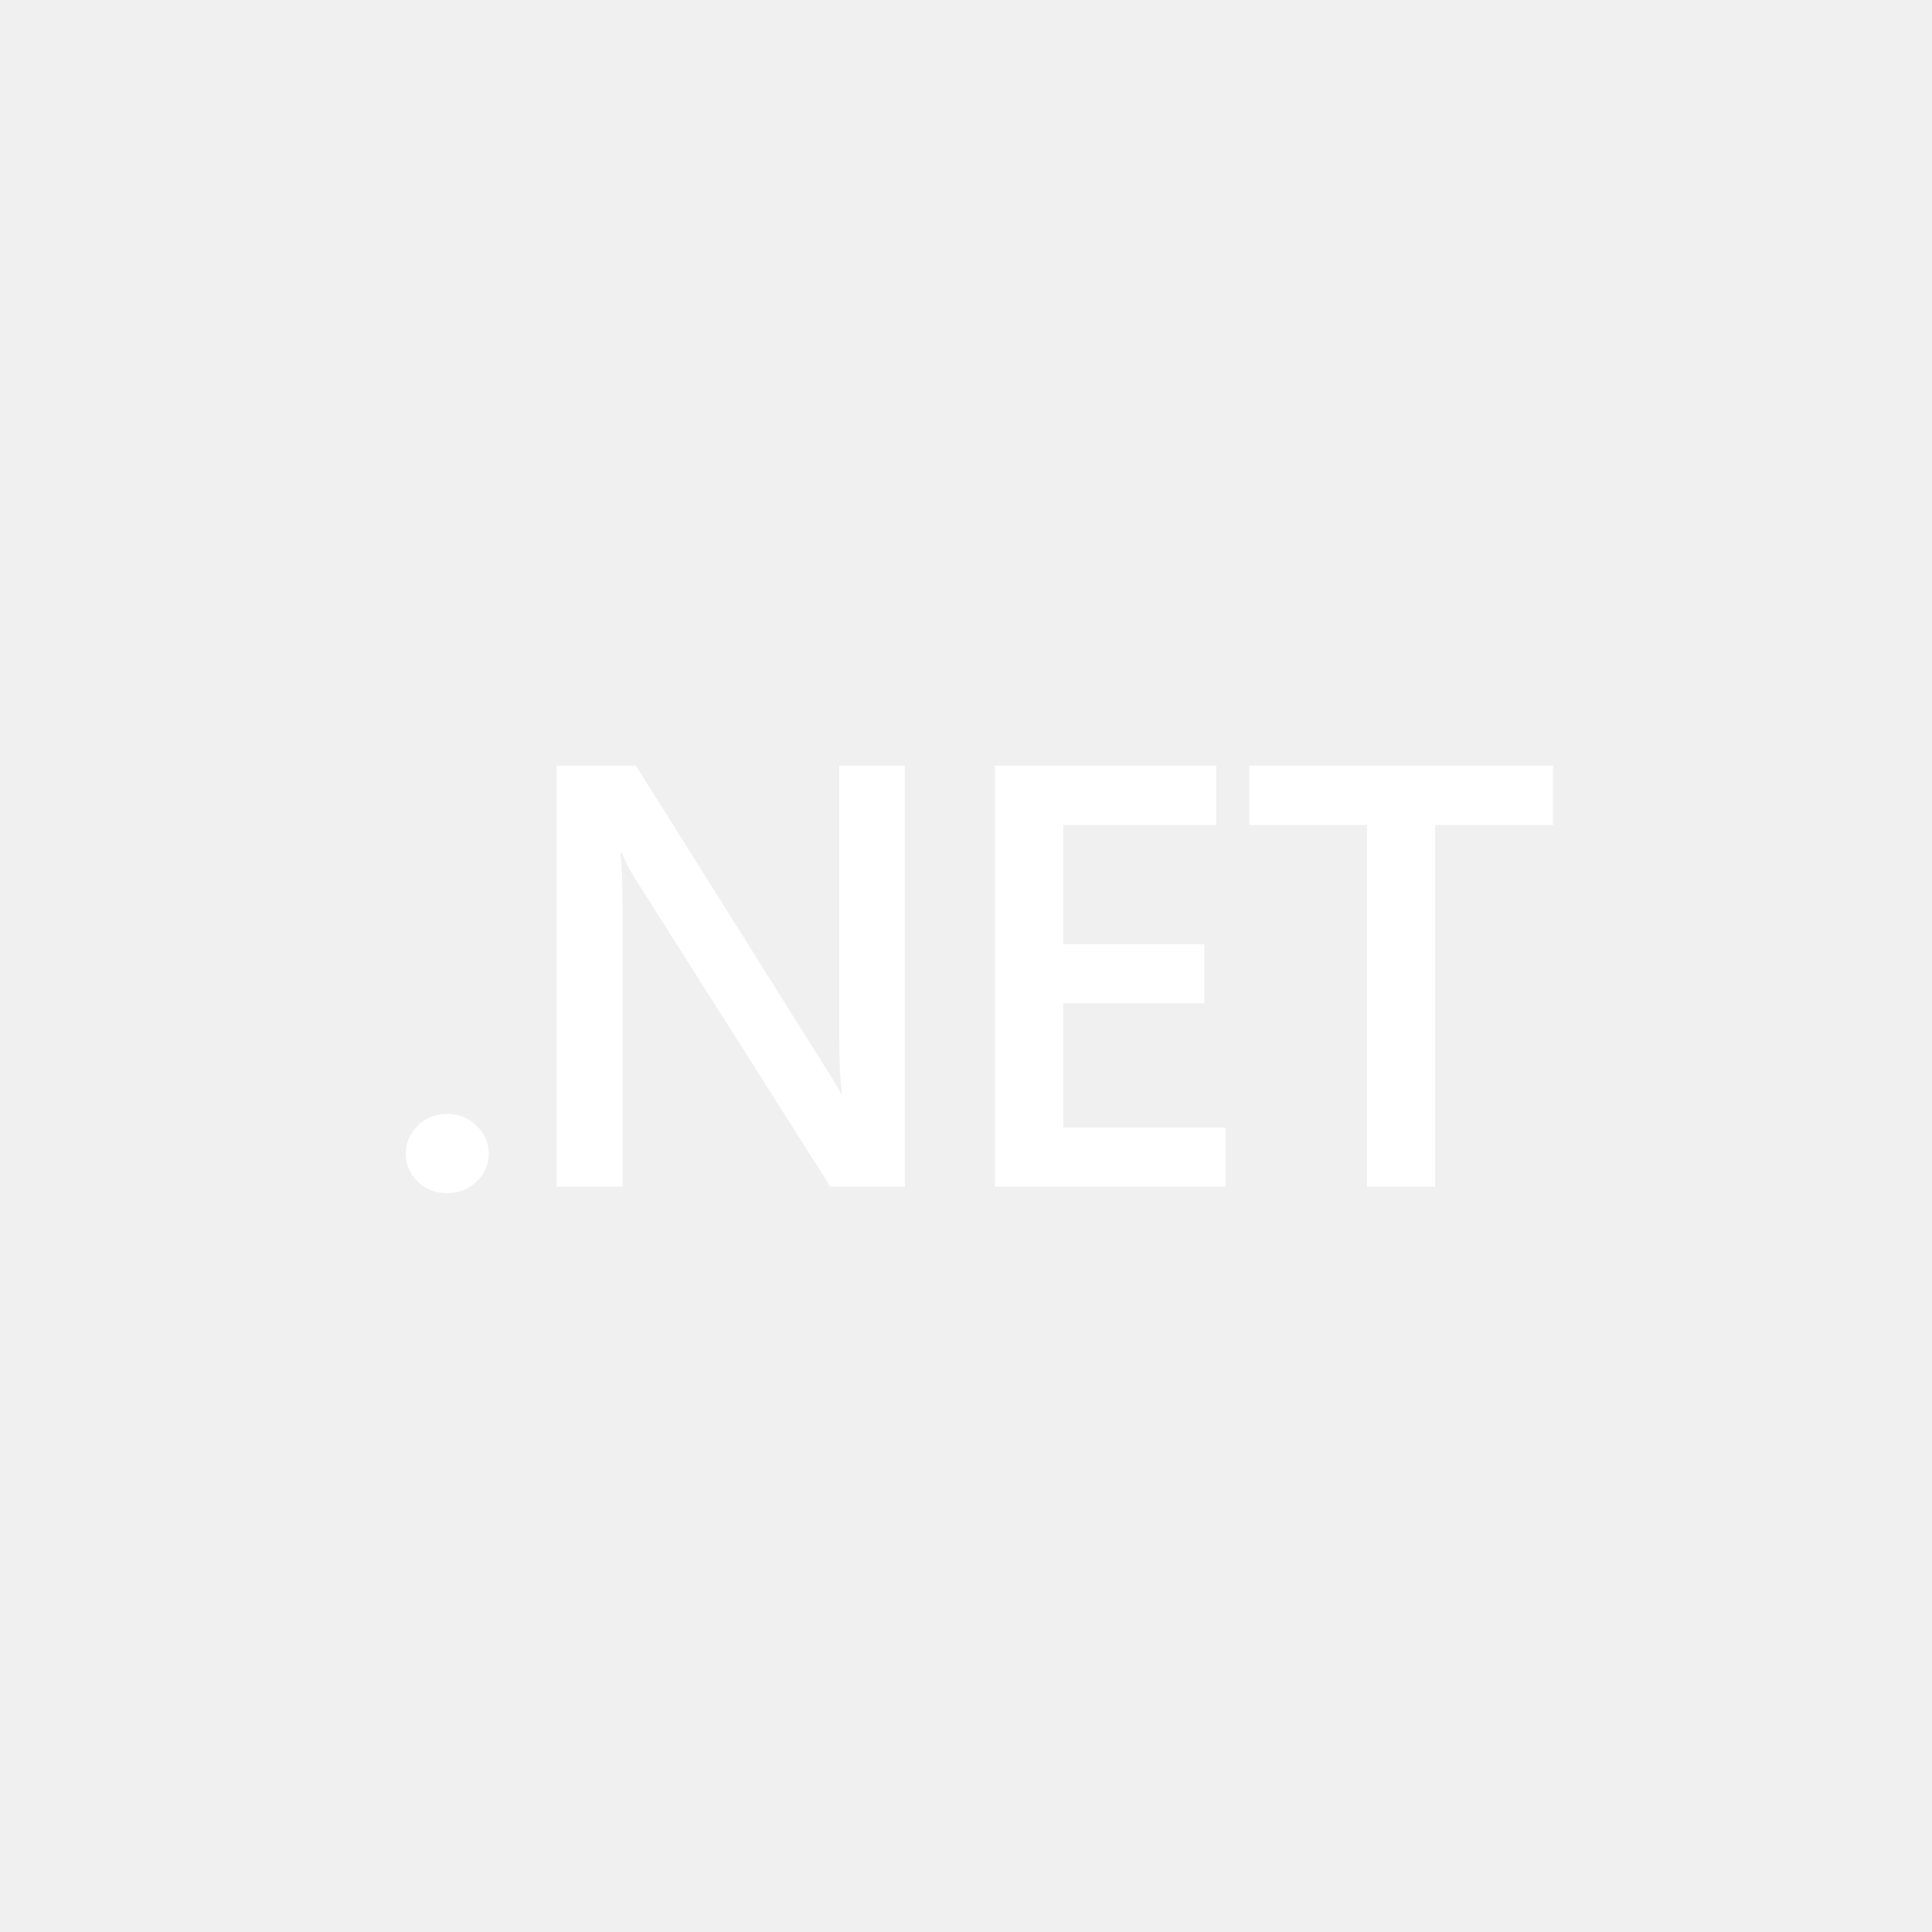
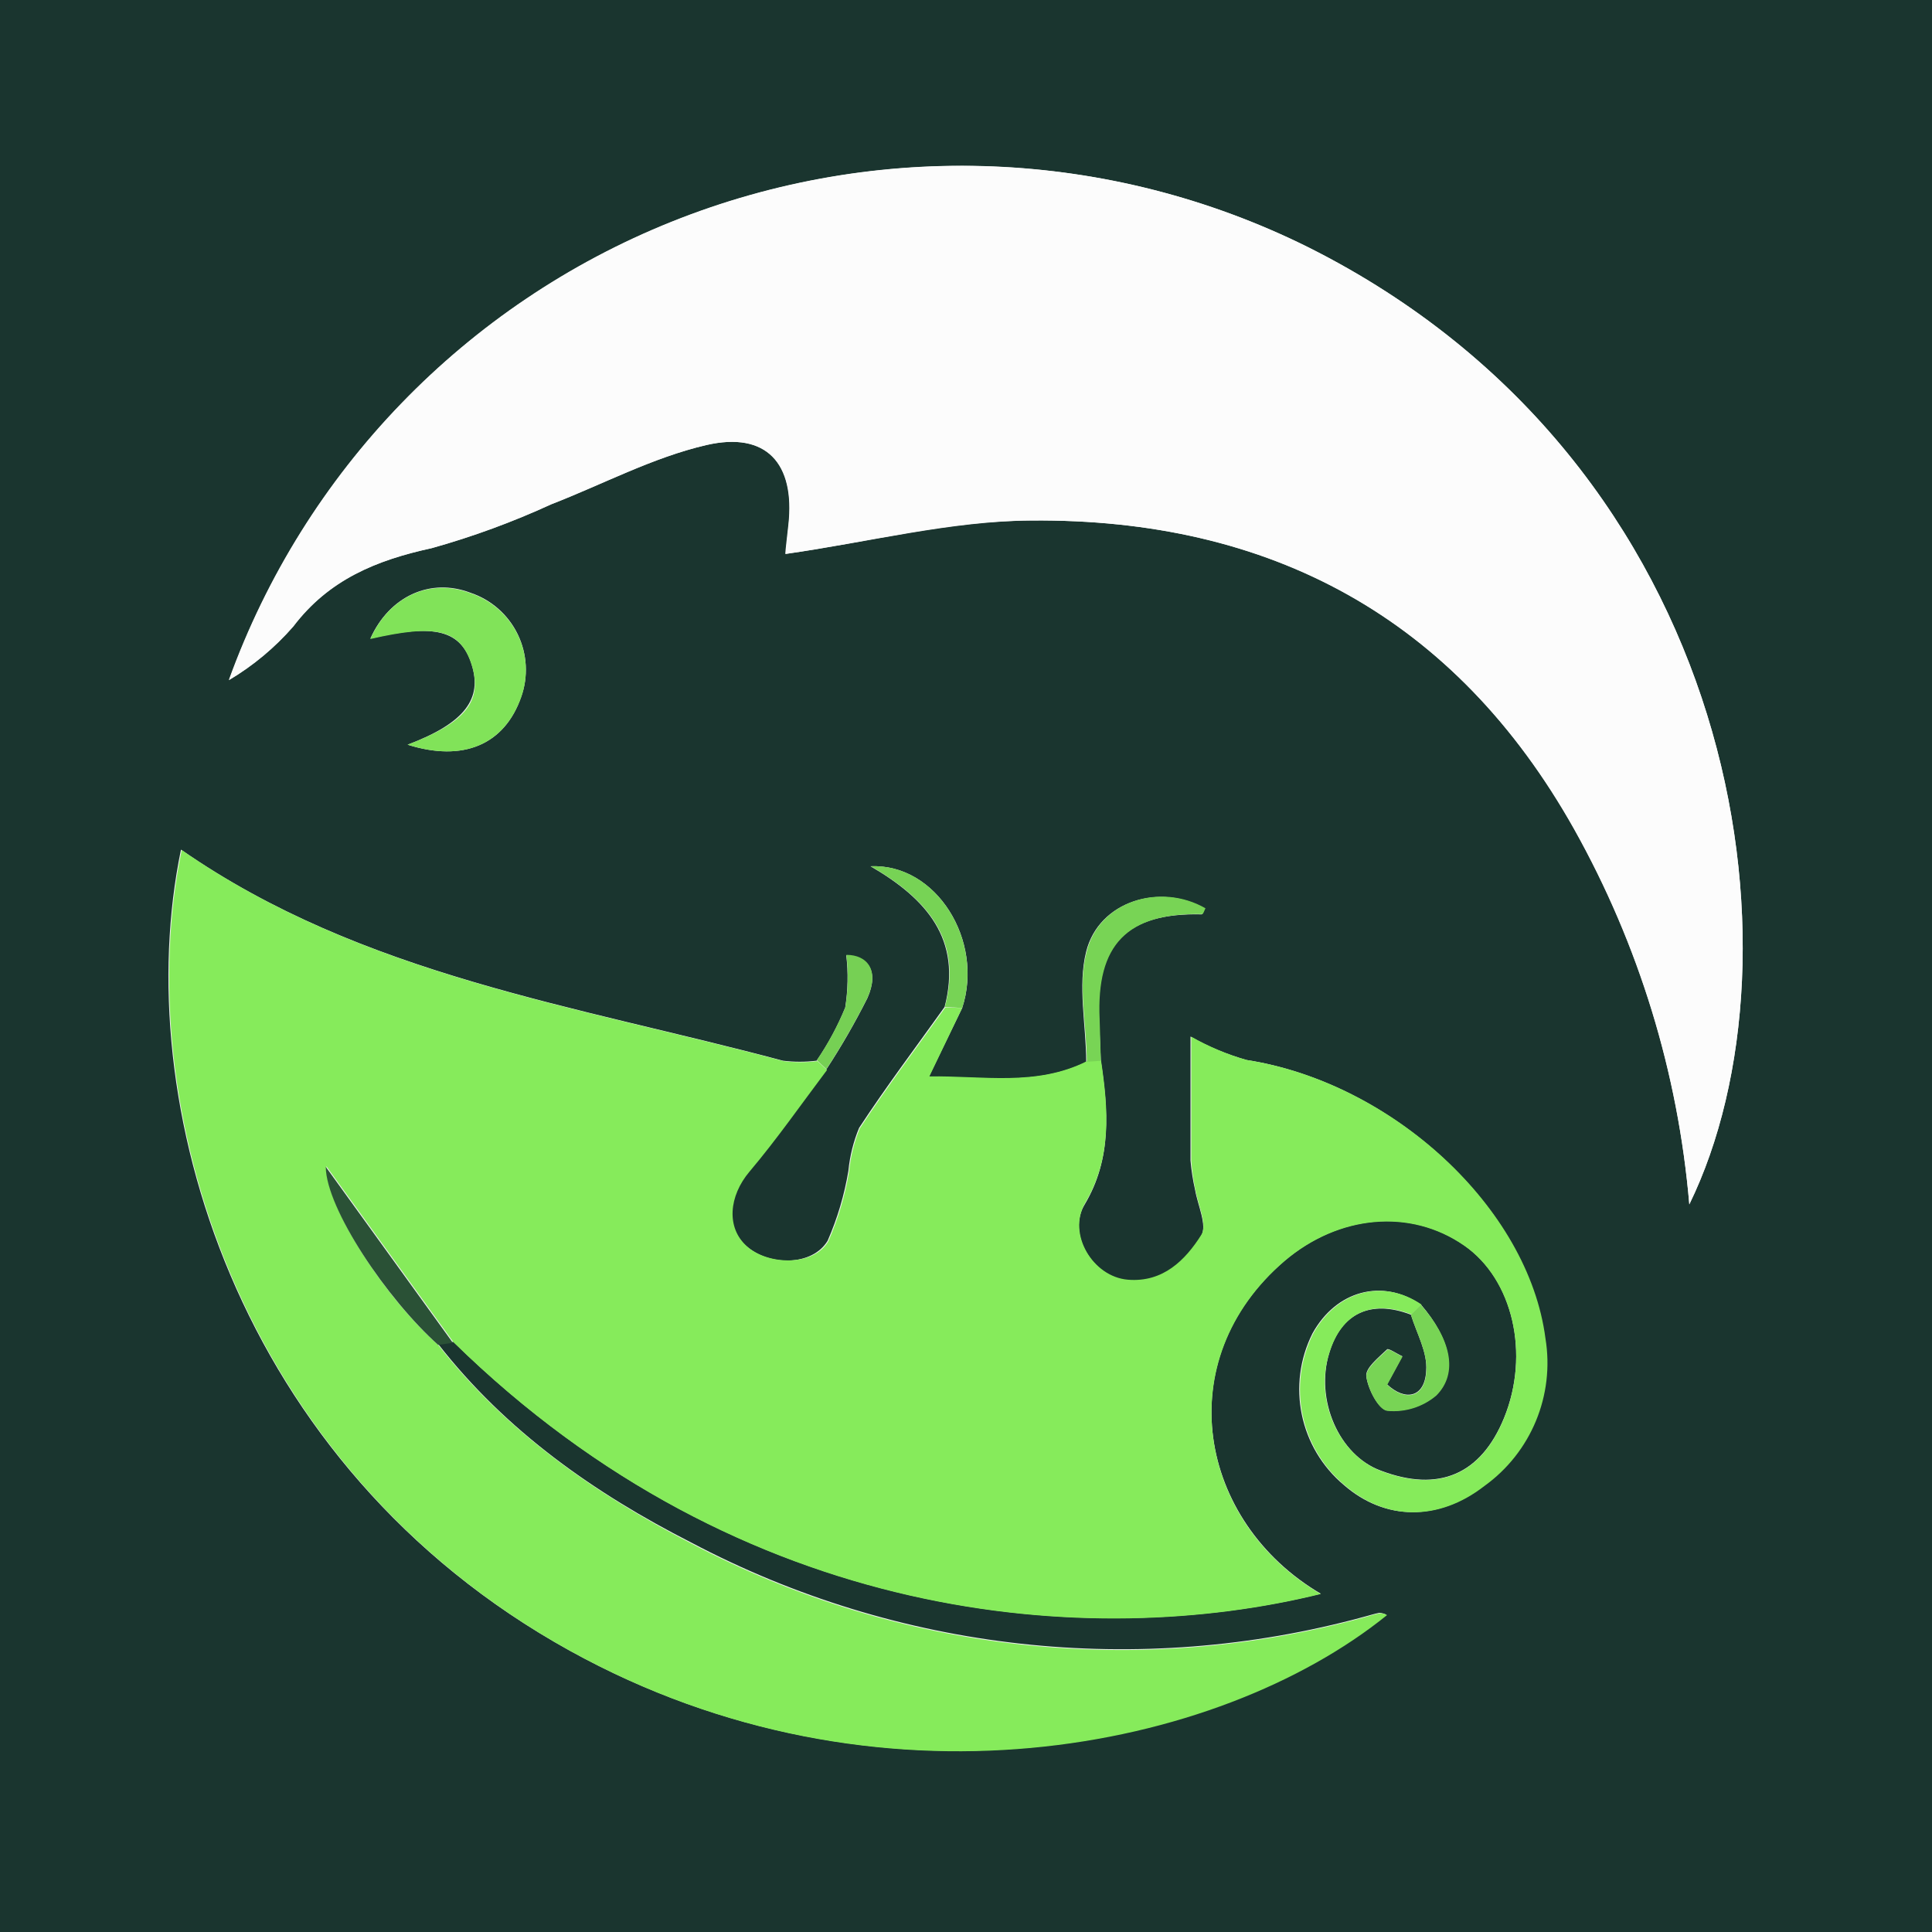
- <svg xmlns="http://www.w3.org/2000/svg" width="456" height="456" viewBox="0 0 456 456" version="1.1" xml:space="preserve" style="fill-rule:evenodd;clip-rule:evenodd;stroke-linejoin:round;stroke-miterlimit:2;">
-   <path d="m 105.5,281.609 c -2.703,0 -5.001,-0.9 -6.893,-2.702 -1.892,-1.848 -2.838,-4.042 -2.838,-6.582 0,-2.587 0.946,-4.804 2.838,-6.652 1.892,-1.848 4.19,-2.772 6.893,-2.772 2.748,0 5.068,0.924 6.96,2.772 1.937,1.848 2.906,4.064 2.906,6.652 0,2.54 -0.968,4.734 -2.906,6.582 -1.892,1.802 -4.212,2.702 -6.96,2.702 z" style="fill:#ffffff;fill-rule:nonzero;stroke-width:0.838" />
-   <path d="M 213.561,280.084 H 195.99 L 149.7,207.054 c -1.171,-1.848 -2.14,-3.765 -2.906,-5.751 h -0.406 c 0.361,2.125 0.541,6.675 0.541,13.65 v 65.132 h -15.543 v -99.36 h 18.719 l 44.737,71.298 c 1.892,2.957 3.109,4.989 3.649,6.098 h 0.27 c -0.45,-2.632 -0.676,-7.09 -0.676,-13.373 v -64.023 h 15.476 z" style="fill:#ffffff;fill-rule:nonzero;stroke-width:0.838" />
-   <path d="m 289.251,280.084 h -54.401 v -99.36 h 52.238 v 13.997 h -36.154 v 28.131 h 33.316 v 13.927 h -33.316 v 29.378 h 38.316 z" style="fill:#ffffff;fill-rule:nonzero;stroke-width:0.838" />
-   <path d="M 366.565,194.721 H 338.722 v 85.363 h -16.084 v -85.363 h -27.775 v -13.997 h 71.701 z" style="fill:#ffffff;fill-rule:nonzero;stroke-width:0.838" />
+ <svg xmlns="http://www.w3.org/2000/svg" viewBox="0 0 126.5 126.5">
+   <path d="M897,477h126.5V603.5H897Zm92.38,86.08c.38,1.23,1.1,2.47,1,3.68-.09,1.75-1.37,2-2.56.88l1-1.84c-.36-.16-.92-.55-1-.45-.55.53-1.43,1.22-1.36,1.76.1.83.81,2.19,1.37,2.24a4.33,4.33,0,0,0,3.2-1c1.45-1.48.9-3.74-1-5.94-2.53-1.72-5.54-.91-7.09,1.89a8.17,8.17,0,0,0,2.06,9.94c2.67,2.32,6.12,2.38,9.14.05a9.92,9.92,0,0,0,4-9.67c-1.11-8.55-10-16.74-19.54-18.22a16.5,16.5,0,0,1-3.65-1.53c0,2.33,0,5.22,0,8.12a14.17,14.17,0,0,0,.3,1.92c.17,1,.81,2.35.4,3-1,1.66-2.5,3.18-4.81,2.94s-4-3.08-2.81-5c1.78-3,1.53-6.15,1.05-9.37l-.12-2.73c-.22-4.91,1.79-7,6.72-6.88.07,0,.14-.25.21-.38-2.94-1.69-6.94-.49-7.77,2.81-.57,2.27,0,4.82,0,7.24-3.34,1.63-6.83.9-10.32,1L960,543c1.44-4.39-1.68-9.47-6-9.28,3.67,2.13,6,4.79,4.85,9.21-1.88,2.63-3.83,5.22-5.6,7.92a9.82,9.82,0,0,0-.7,2.81,19.32,19.32,0,0,1-1.36,4.58c-1,1.66-3.84,1.68-5.33.34s-1.18-3.3.16-4.89c1.8-2.13,3.4-4.43,5.08-6.66a47.36,47.36,0,0,0,2.69-4.67c.81-1.82,0-2.77-1.38-2.81a12.5,12.5,0,0,1-.07,3.43,18.84,18.84,0,0,1-1.87,3.47,9.06,9.06,0,0,1-2.21,0c-13.48-3.61-27.53-5.57-39.41-13.82-3.41,16.47,3.56,40.34,25.44,52.44,20.12,11.13,42.41,6.59,53.48-2.35a1.31,1.31,0,0,0-.45-.12c-.33.06-.64.17-1,.26A60.34,60.34,0,0,1,942.26,578c-6.32-3.22-12.11-7.28-16.57-13l1-.14c18.94,18.55,41.79,20.19,56.79,16.49-8-4.7-10-15.3-2.36-21.81,3.54-3,8.21-3.47,11.75-1,3.19,2.21,4.32,7.11,2.61,11.3-1.52,3.71-4.28,4.89-8.07,3.45-2.74-1-4.32-4.65-3.37-7.72C984.81,563,986.74,562.07,989.38,563.08Zm18.23-7.22c7.94-16.26,3.46-48.41-24.93-62.66A51,51,0,0,0,912,521.53a17.3,17.3,0,0,0,4.21-3.51c2.33-3.07,5.44-4.34,9.07-5.13a52.87,52.87,0,0,0,7.82-2.87c3.38-1.31,6.66-3.07,10.16-3.88,3.94-.91,5.82,1.21,5.38,5.21-.09.84-.17,1.69-.2,1.92,5.5-.78,10.8-2.15,16.11-2.19,15.61-.13,27.74,6.33,35.54,20.22A60.88,60.88,0,0,1,1007.61,555.86Zm-83.92-30.1c3.63,1.15,6.35,0,7.43-3.12a5.31,5.31,0,0,0-3.32-6.83c-2.62-1-5.31.23-6.55,3,4.23-1,5.93-.53,6.63,1.69S927.49,524.32,923.69,525.76Z" transform="translate(-897 -477)" style="fill:#1a352f" />
+   <path d="M925.69,565.06c4.46,5.68,10.25,9.74,16.57,13a60.34,60.34,0,0,0,44.11,4.83c.32-.09.63-.2,1-.26a1.31,1.31,0,0,1,.45.12c-11.07,8.94-33.36,13.48-53.48,2.35-21.88-12.1-28.85-36-25.44-52.44,11.88,8.25,25.93,10.21,39.41,13.82a9.06,9.06,0,0,0,2.21,0l.63.58c-1.68,2.23-3.28,4.53-5.08,6.66-1.34,1.59-1.54,3.66-.16,4.89s4.38,1.32,5.33-.34a19.32,19.32,0,0,0,1.36-4.58,9.82,9.82,0,0,1,.7-2.81c1.77-2.7,3.72-5.29,5.6-7.92L960,543l-2.15,4.48c3.49-.06,7,.67,10.32-1l.92-.06c.48,3.22.73,6.36-1.05,9.37-1.16,2,.51,4.81,2.81,5s3.76-1.28,4.81-2.94c.41-.65-.23-2-.4-3A14.17,14.17,0,0,1,975,553c0-2.9,0-5.79,0-8.12a16.5,16.5,0,0,0,3.65,1.53c9.52,1.48,18.43,9.67,19.54,18.22a9.92,9.92,0,0,1-4,9.67c-3,2.33-6.47,2.27-9.14-.05a8.17,8.17,0,0,1-2.06-9.94c1.55-2.8,4.56-3.61,7.09-1.89l-.66.64c-2.64-1-4.57-.1-5.38,2.53-1,3.07.63,6.68,3.37,7.72,3.79,1.44,6.55.26,8.07-3.45,1.71-4.19.58-9.09-2.61-11.3-3.54-2.45-8.21-2-11.75,1-7.6,6.51-5.68,17.11,2.36,21.81-15,3.7-37.85,2.06-56.79-16.49l-8.32-11.52C918.35,556.13,922.33,562.09,925.69,565.06Z" transform="translate(-897 -477)" style="fill:#86eb5b" />
+   <path d="M1007.61,555.86a60.88,60.88,0,0,0-7.54-24.56c-7.8-13.89-19.93-20.35-35.54-20.22-5.31,0-10.61,1.41-16.11,2.19,0-.23.11-1.08.2-1.92.44-4-1.44-6.12-5.38-5.21-3.5.81-6.78,2.57-10.16,3.88a52.87,52.87,0,0,1-7.82,2.87c-3.63.79-6.74,2.06-9.07,5.13a17.3,17.3,0,0,1-4.21,3.51,51,51,0,0,1,70.7-28.33C1011.07,507.45,1015.55,539.6,1007.61,555.86Z" transform="translate(-897 -477)" style="fill:#fcfcfc" />
+   <path d="M923.69,525.76c3.8-1.44,4.94-2.86,4.19-5.23s-2.4-2.66-6.63-1.69c1.24-2.8,3.93-4,6.55-3a5.31,5.31,0,0,1,3.32,6.83C930,525.77,927.32,526.91,923.69,525.76Z" transform="translate(-897 -477)" style="fill:#81e359" />
+   <path d="M969.08,546.46l-.92.06c0-2.42-.61-5,0-7.24.83-3.3,4.83-4.5,7.77-2.81-.07.13-.14.38-.21.38-4.93-.09-6.94,2-6.72,6.88Z" transform="translate(-897 -477)" style="fill:#78d455" />
+   <path d="M925.69,565.06c-3.36-3-7.34-8.93-7.36-11.66l8.32,11.52Z" transform="translate(-897 -477)" style="fill:#2a5136" />
+   <path d="M989.38,563.08l.66-.64c1.94,2.2,2.49,4.46,1,5.94a4.33,4.33,0,0,1-3.2,1c-.56-.05-1.27-1.41-1.37-2.24-.07-.54.81-1.23,1.36-1.76.1-.1.66.29,1,.45l-1,1.84c1.19,1.12,2.47.87,2.56-.88C990.48,565.55,989.76,564.31,989.38,563.08Z" transform="translate(-897 -477)" style="fill:#78d455" />
+   <path d="M960,543l-1.13-.07c1.18-4.42-1.18-7.08-4.85-9.21C958.31,533.53,961.43,538.61,960,543Z" transform="translate(-897 -477)" style="fill:#77d355" />
+   <path d="M951.11,547l-.63-.58a18.84,18.84,0,0,0,1.87-3.47,12.5,12.5,0,0,0,.07-3.43c1.36,0,2.19,1,1.38,2.81A47.36,47.36,0,0,1,951.11,547Z" transform="translate(-897 -477)" style="fill:#76d054" />
</svg>
